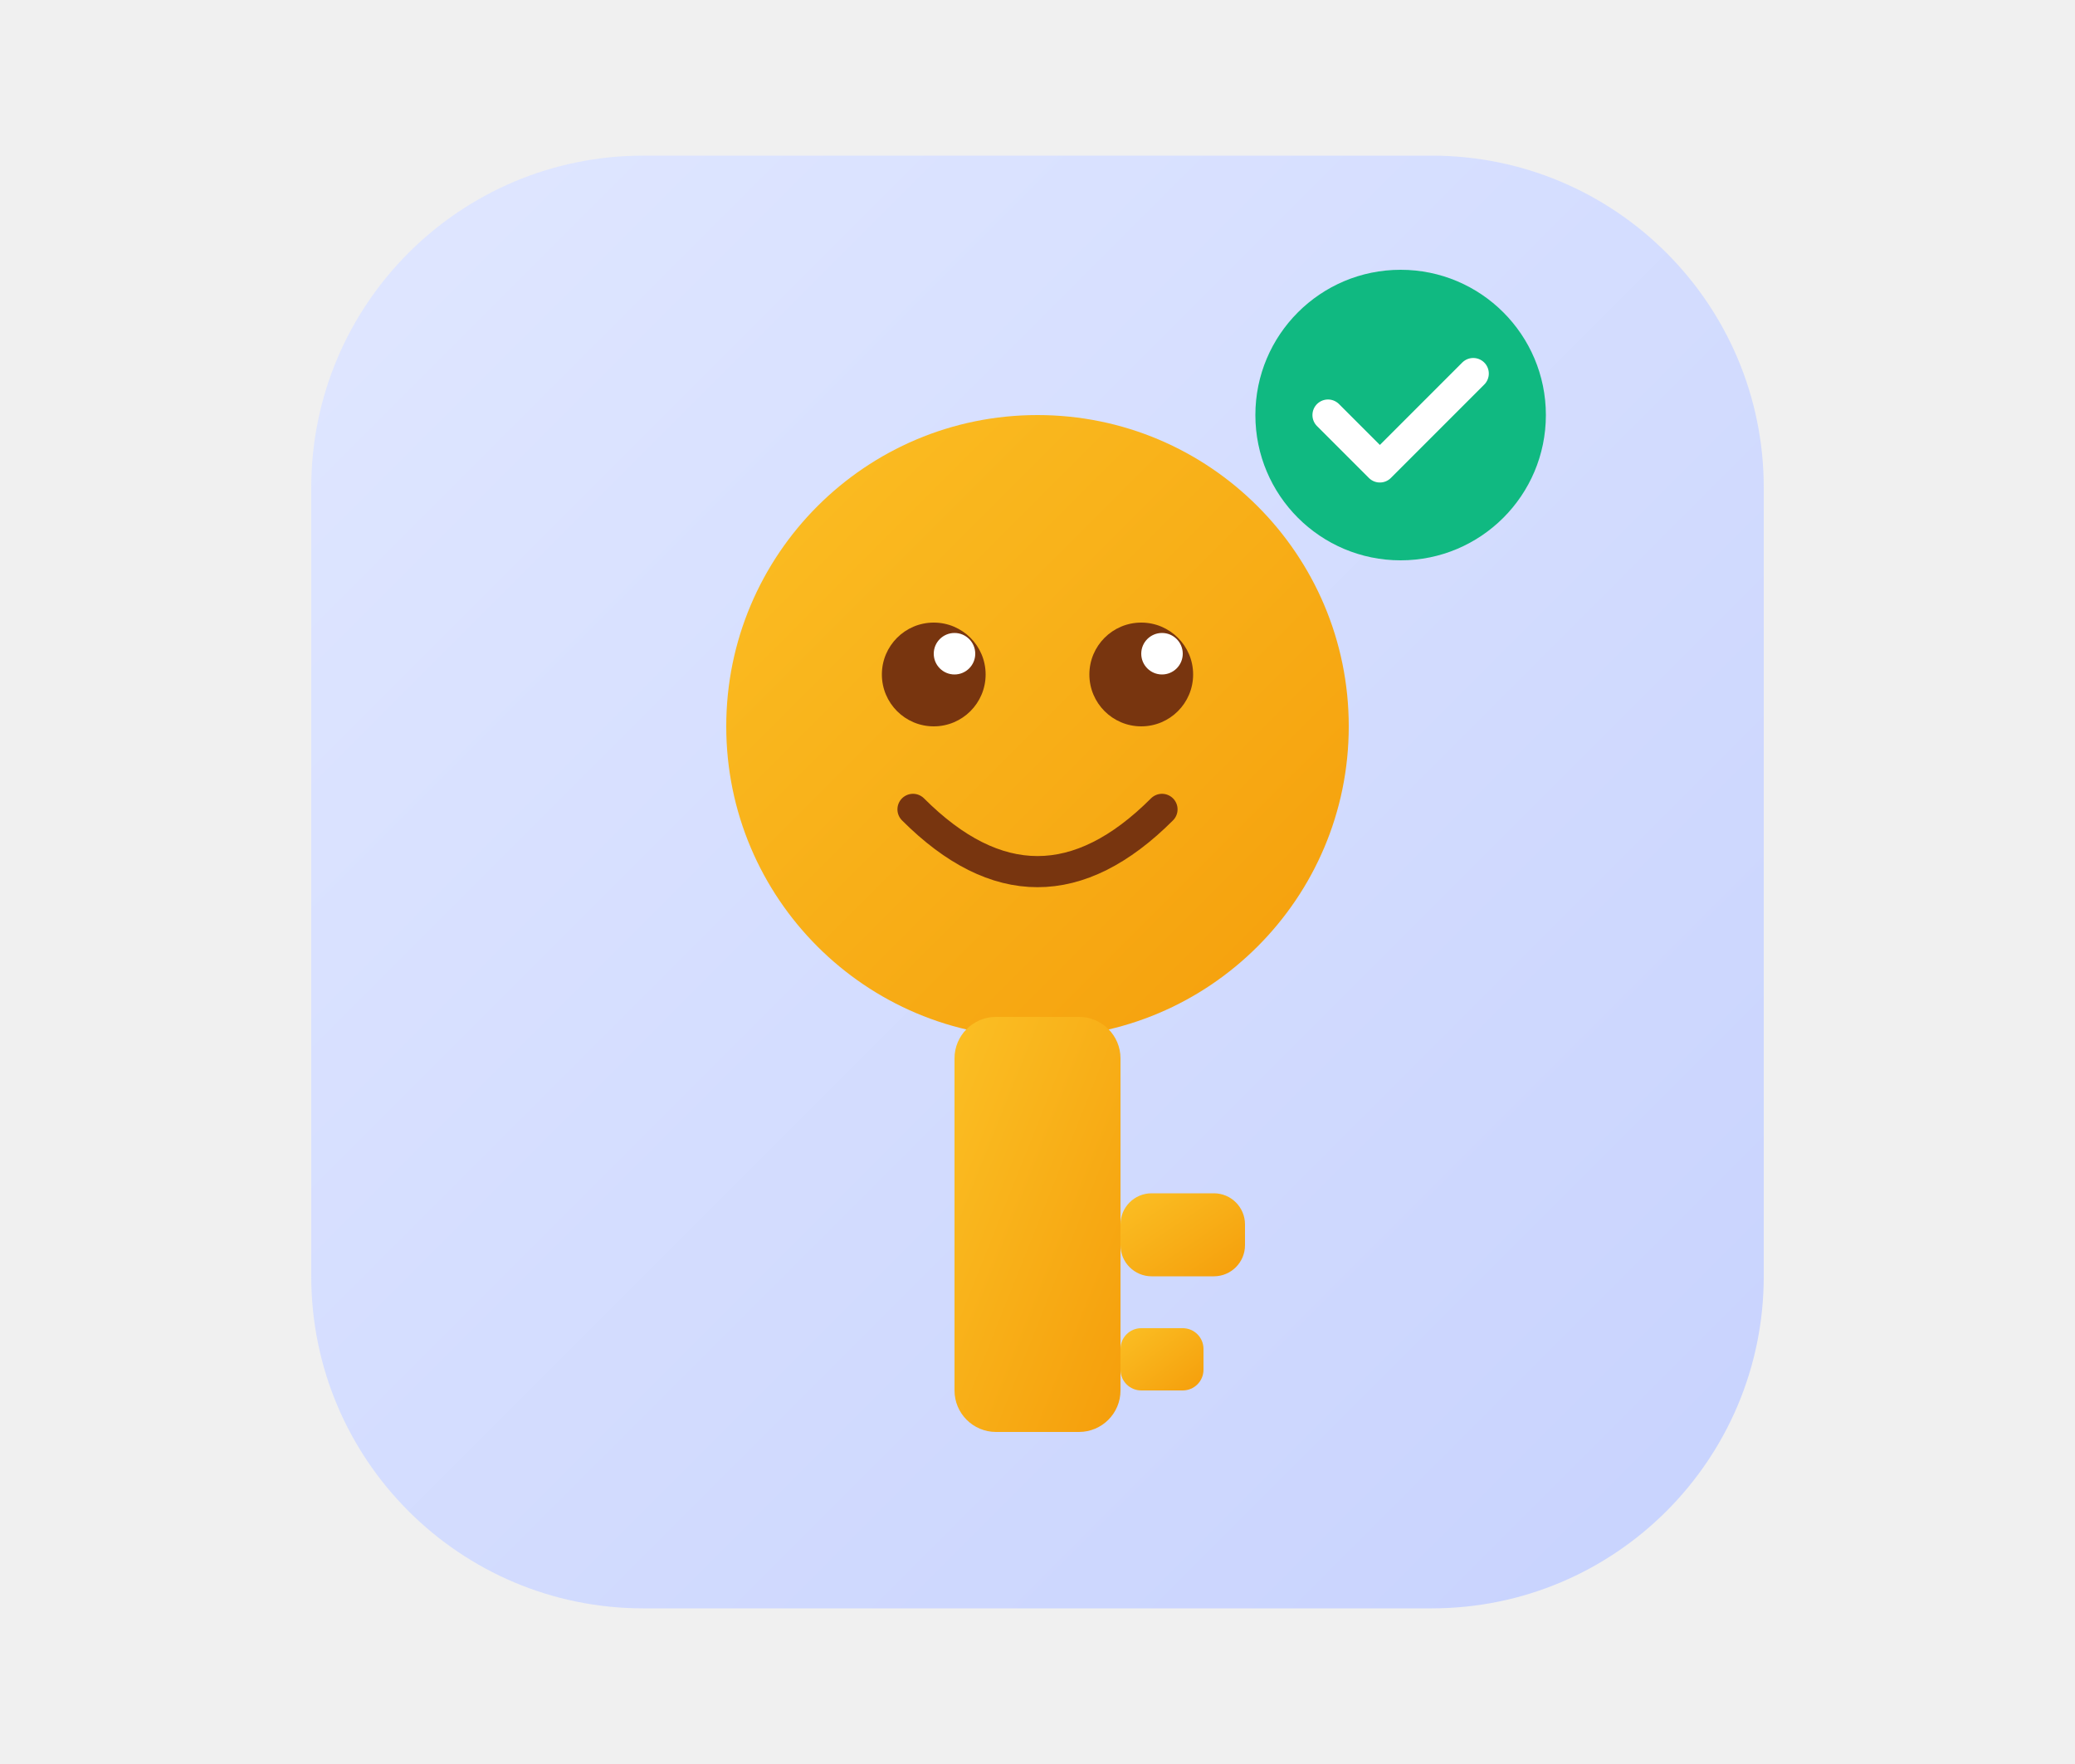
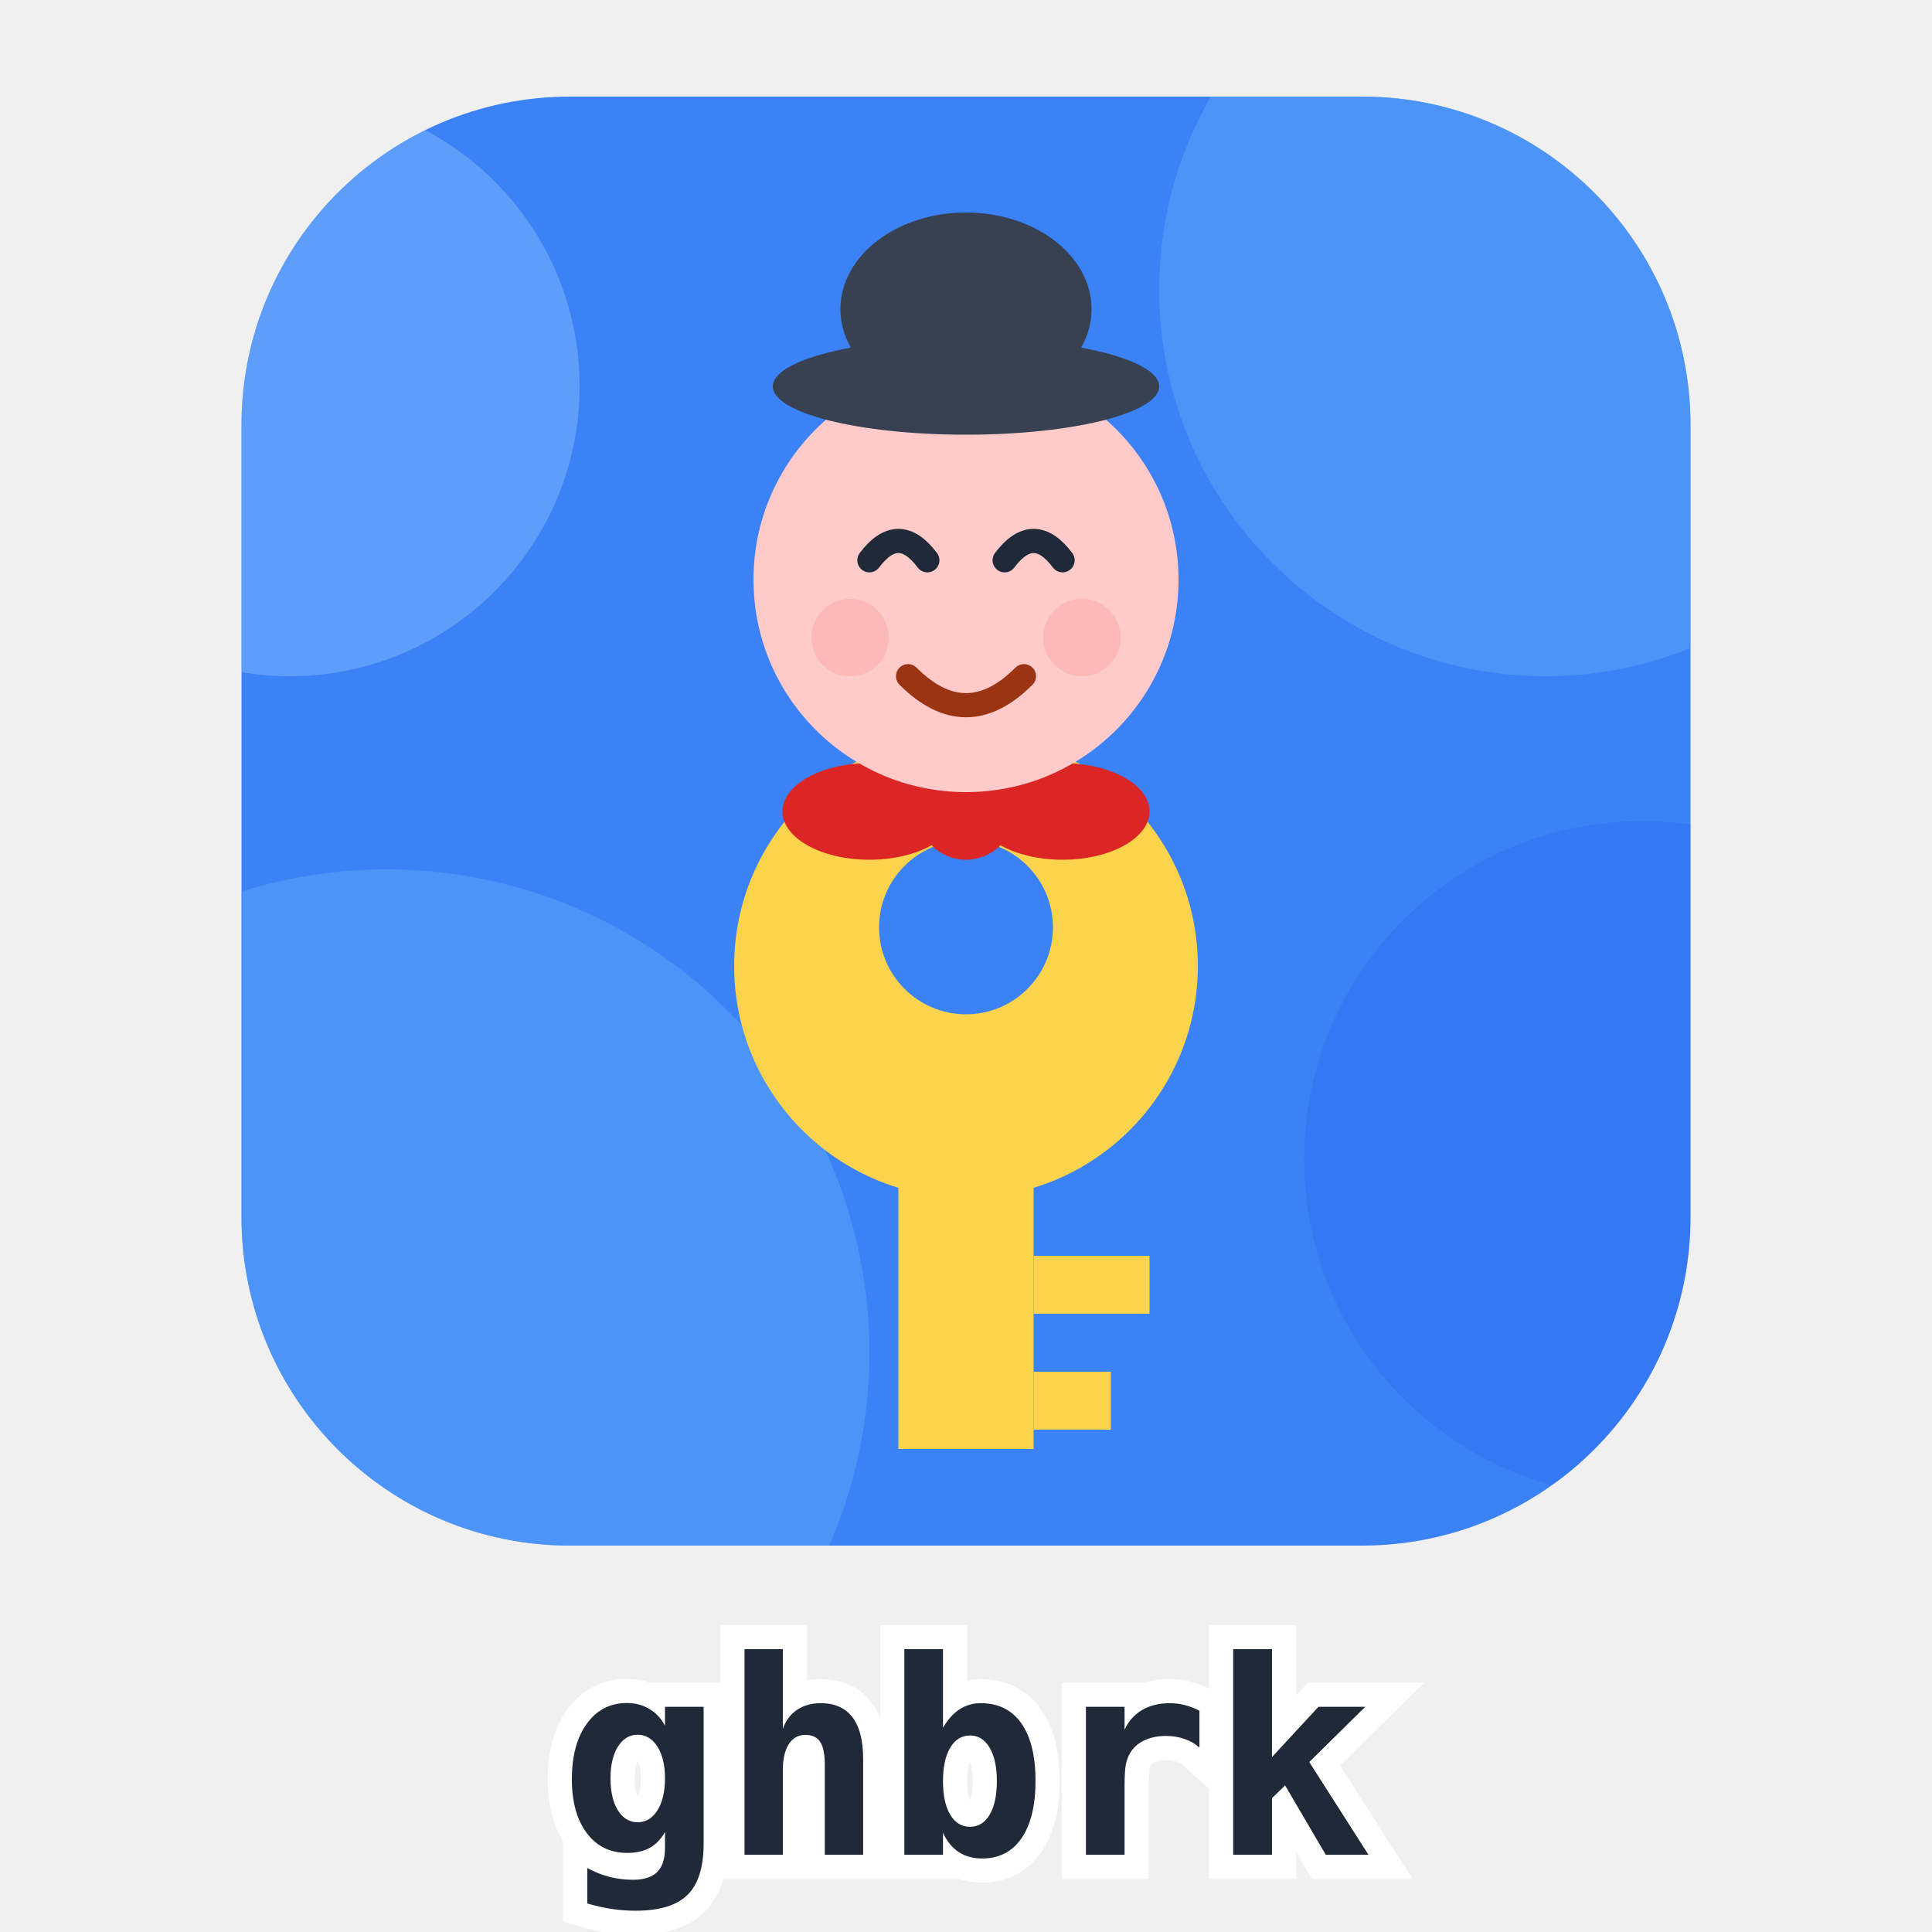
- <svg xmlns="http://www.w3.org/2000/svg" viewBox="0 0 200 170" width="200" height="170">
+ <svg xmlns="http://www.w3.org/2000/svg" viewBox="0 0 200 200" width="200" height="200">
  <defs>
-     <linearGradient id="keyFriendly" x1="0%" y1="0%" x2="100%" y2="100%">
-       <stop offset="0%" style="stop-color:#FBBF24" />
-       <stop offset="100%" style="stop-color:#F59E0B" />
-     </linearGradient>
-     <linearGradient id="bgSoft" x1="0%" y1="0%" x2="100%" y2="100%">
-       <stop offset="0%" style="stop-color:#E0E7FF" />
-       <stop offset="100%" style="stop-color:#C7D2FE" />
-     </linearGradient>
+     <clipPath id="bgClip">
+       <rect x="25" y="10" width="150" height="150" rx="34" />
+     </clipPath>
  </defs>
-   <rect x="30" y="15" width="140" height="140" rx="32" fill="url(#bgSoft)" />
-   <g transform="translate(100, 80)">
-     <circle cx="0" cy="-10" r="30" fill="url(#keyFriendly)" />
-     <circle cx="-10" cy="-15" r="5" fill="#78350F" />
-     <circle cx="10" cy="-15" r="5" fill="#78350F" />
-     <circle cx="-8" cy="-17" r="2" fill="#FFF" />
-     <circle cx="12" cy="-17" r="2" fill="#FFF" />
-     <path d="M-12 -2 Q0 10 12 -2" fill="none" stroke="#78350F" stroke-width="3" stroke-linecap="round" />
-     <rect x="-8" y="18" width="16" height="40" rx="4" fill="url(#keyFriendly)" />
-     <rect x="8" y="35" width="12" height="8" rx="3" fill="url(#keyFriendly)" />
-     <rect x="8" y="48" width="8" height="6" rx="2" fill="url(#keyFriendly)" />
+   <rect x="25" y="10" width="150" height="150" rx="34" fill="#3B82F6" />
+   <g clip-path="url(#bgClip)">
+     <circle cx="40" cy="140" r="50" fill="#60A5FA" opacity="0.5" />
+     <circle cx="160" cy="30" r="40" fill="#60A5FA" opacity="0.5" />
+     <circle cx="170" cy="120" r="35" fill="#2563EB" opacity="0.3" />
+     <circle cx="30" cy="40" r="30" fill="#93C5FD" opacity="0.4" />
  </g>
-   <circle cx="135" cy="40" r="14" fill="#10B981" />
-   <path d="M128 40 L133 45 L142 36" fill="none" stroke="#FFF" stroke-width="3" stroke-linecap="round" stroke-linejoin="round" />
+   <g transform="translate(100, 82)">
+     <circle cx="0" cy="18" r="24" fill="#FCD34D" />
+     <circle cx="0" cy="14" r="9" fill="#3B82F6" />
+     <rect x="-7" y="40" width="14" height="28" fill="#FCD34D" />
+     <rect x="7" y="48" width="12" height="6" fill="#FCD34D" />
+     <rect x="7" y="60" width="8" height="6" fill="#FCD34D" />
+     <ellipse cx="-10" cy="2" rx="9" ry="5" fill="#DC2626" />
+     <ellipse cx="10" cy="2" rx="9" ry="5" fill="#DC2626" />
+     <circle cx="0" cy="2" r="5" fill="#DC2626" />
+     <circle cx="0" cy="-22" r="22" fill="#FECACA" />
+     <circle cx="-12" cy="-16" r="4" fill="#FCA5A5" opacity="0.5" />
+     <circle cx="12" cy="-16" r="4" fill="#FCA5A5" opacity="0.5" />
+     <path d="M-10 -24 Q-7 -28 -4 -24" fill="none" stroke="#1F2937" stroke-width="2.5" stroke-linecap="round" />
+     <path d="M4 -24 Q7 -28 10 -24" fill="none" stroke="#1F2937" stroke-width="2.5" stroke-linecap="round" />
+     <path d="M-6 -12 Q0 -6 6 -12" fill="none" stroke="#9A3412" stroke-width="2.5" stroke-linecap="round" />
+     <ellipse cx="0" cy="-42" rx="20" ry="5" fill="#374151" />
+     <ellipse cx="0" cy="-50" rx="13" ry="10" fill="#374151" />
+   </g>
+   <text x="100" y="192" fill="#1F2937" font-family="ui-monospace, 'SF Mono', Menlo, Consolas, monospace" font-size="28" font-weight="700" text-anchor="middle" stroke="#FFF" stroke-width="5" paint-order="stroke fill">ghbrk</text>
</svg>
